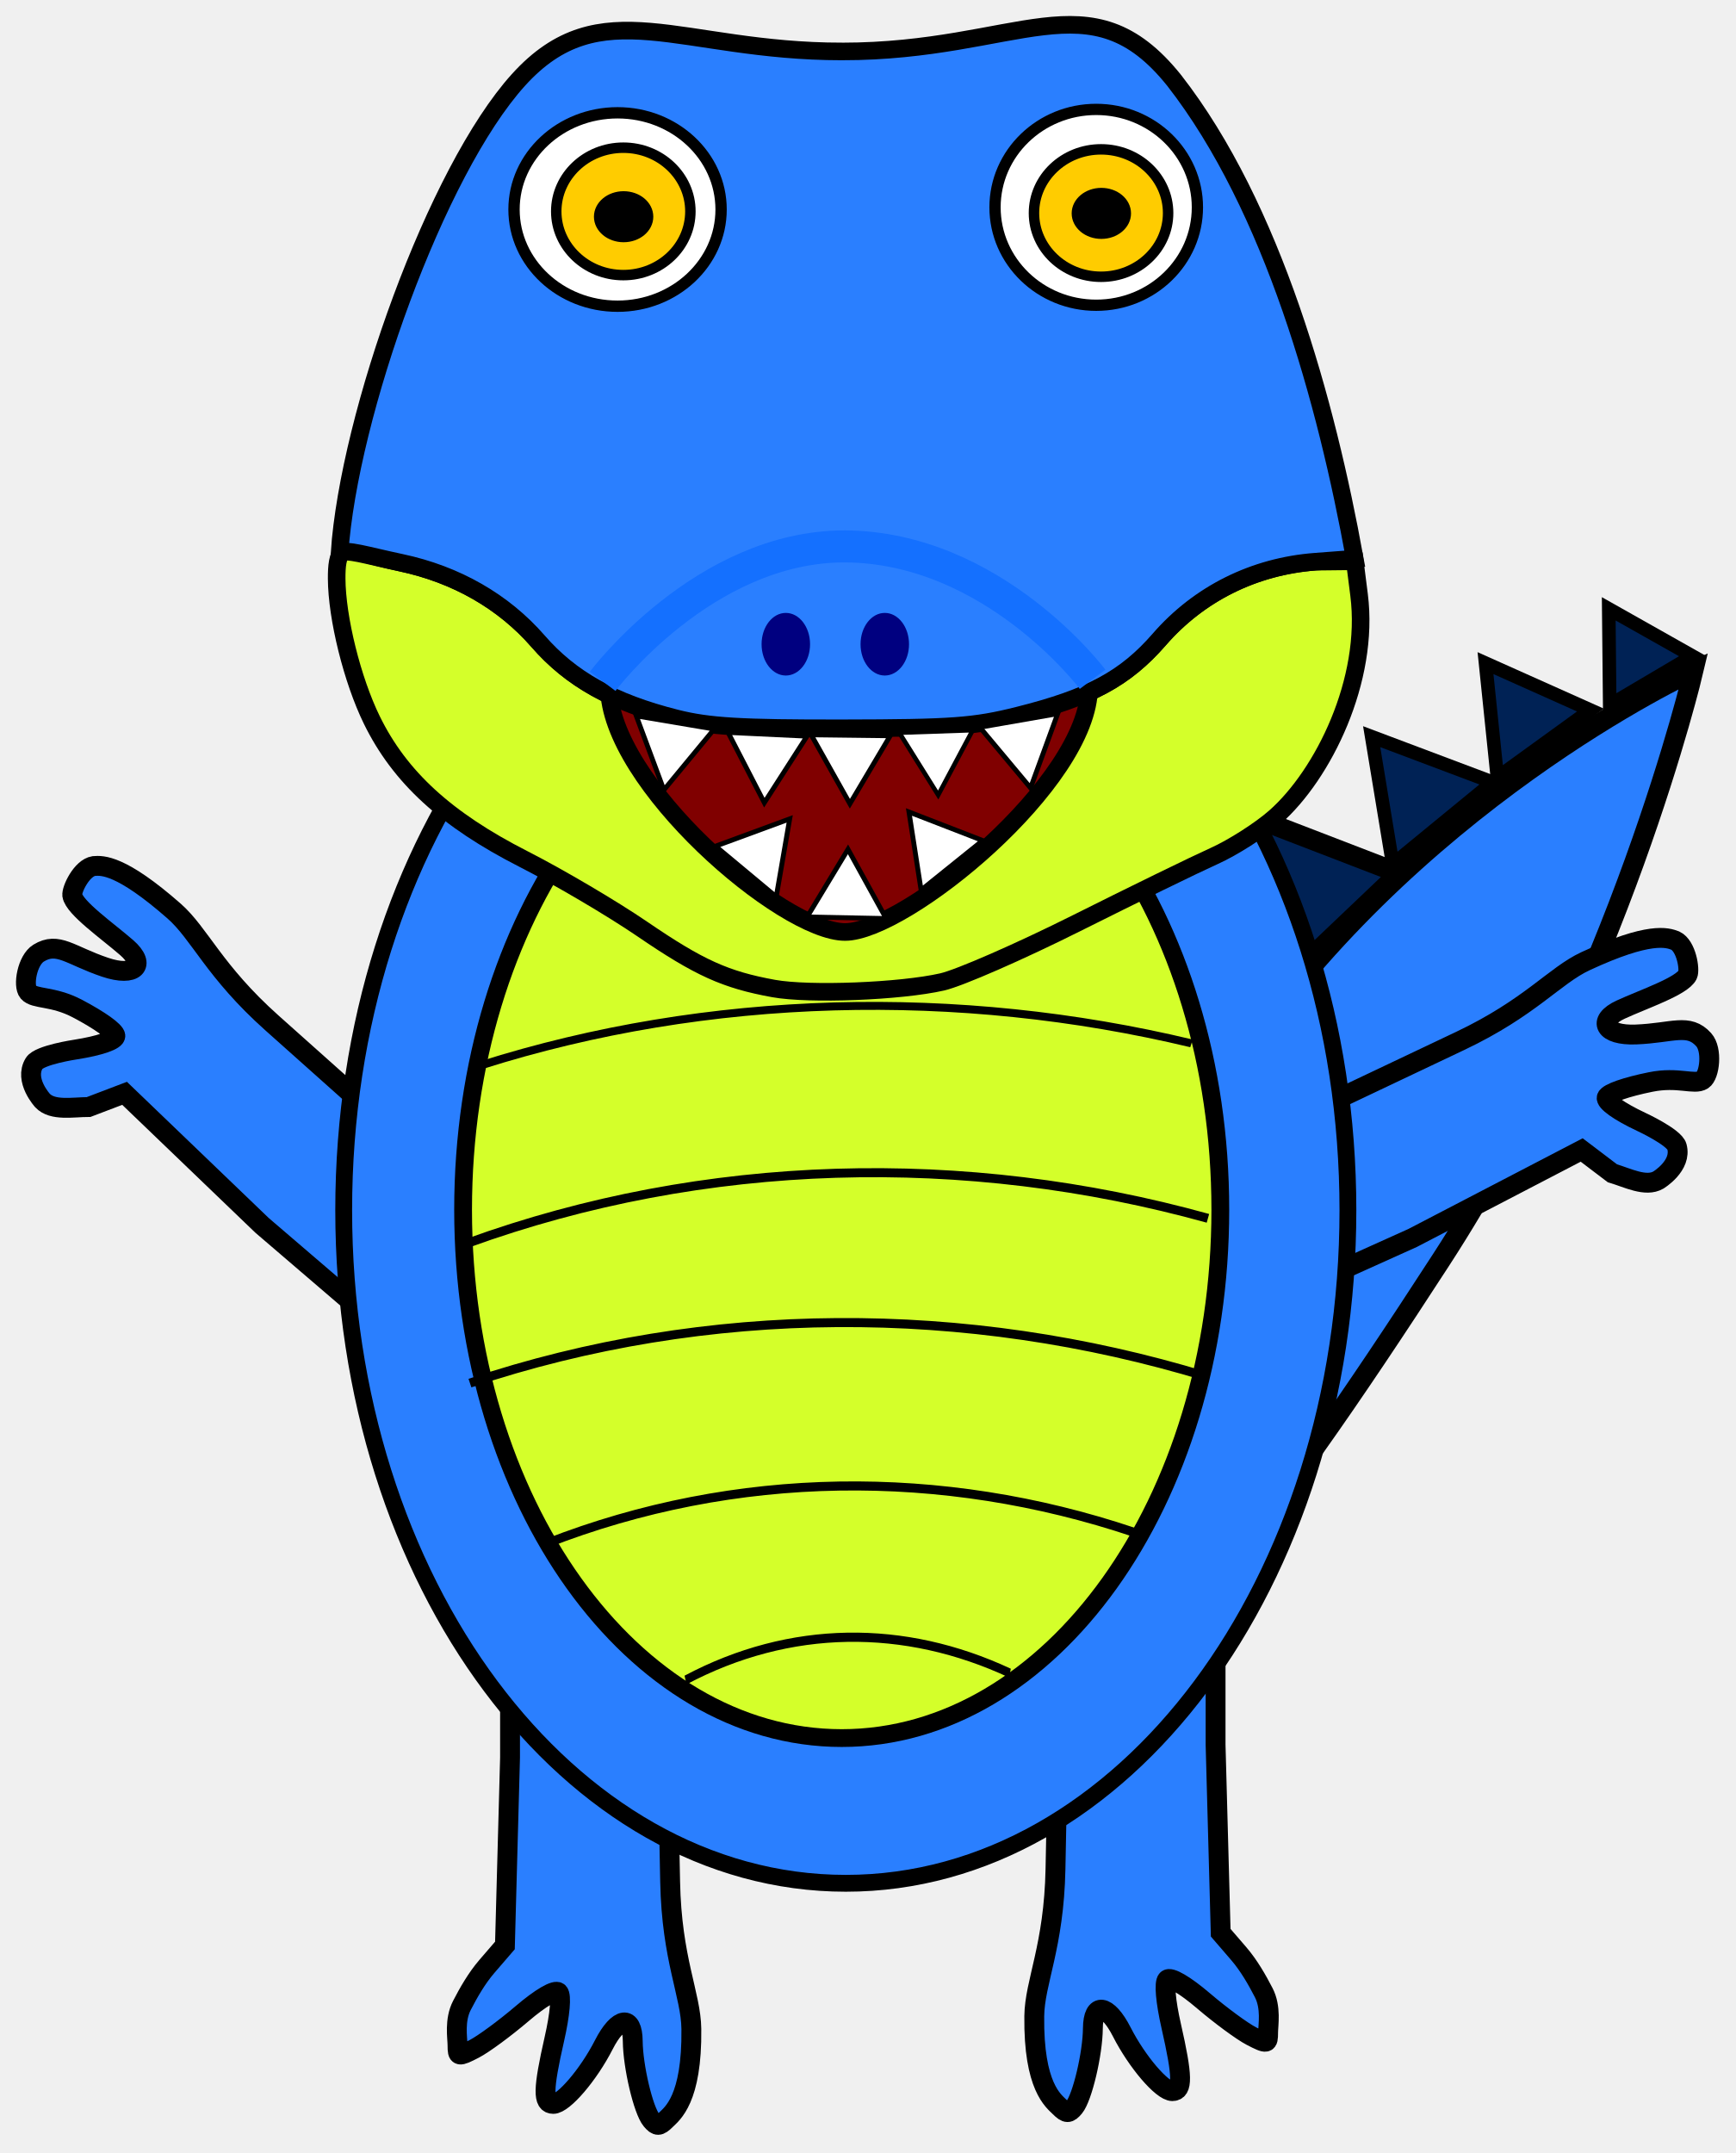
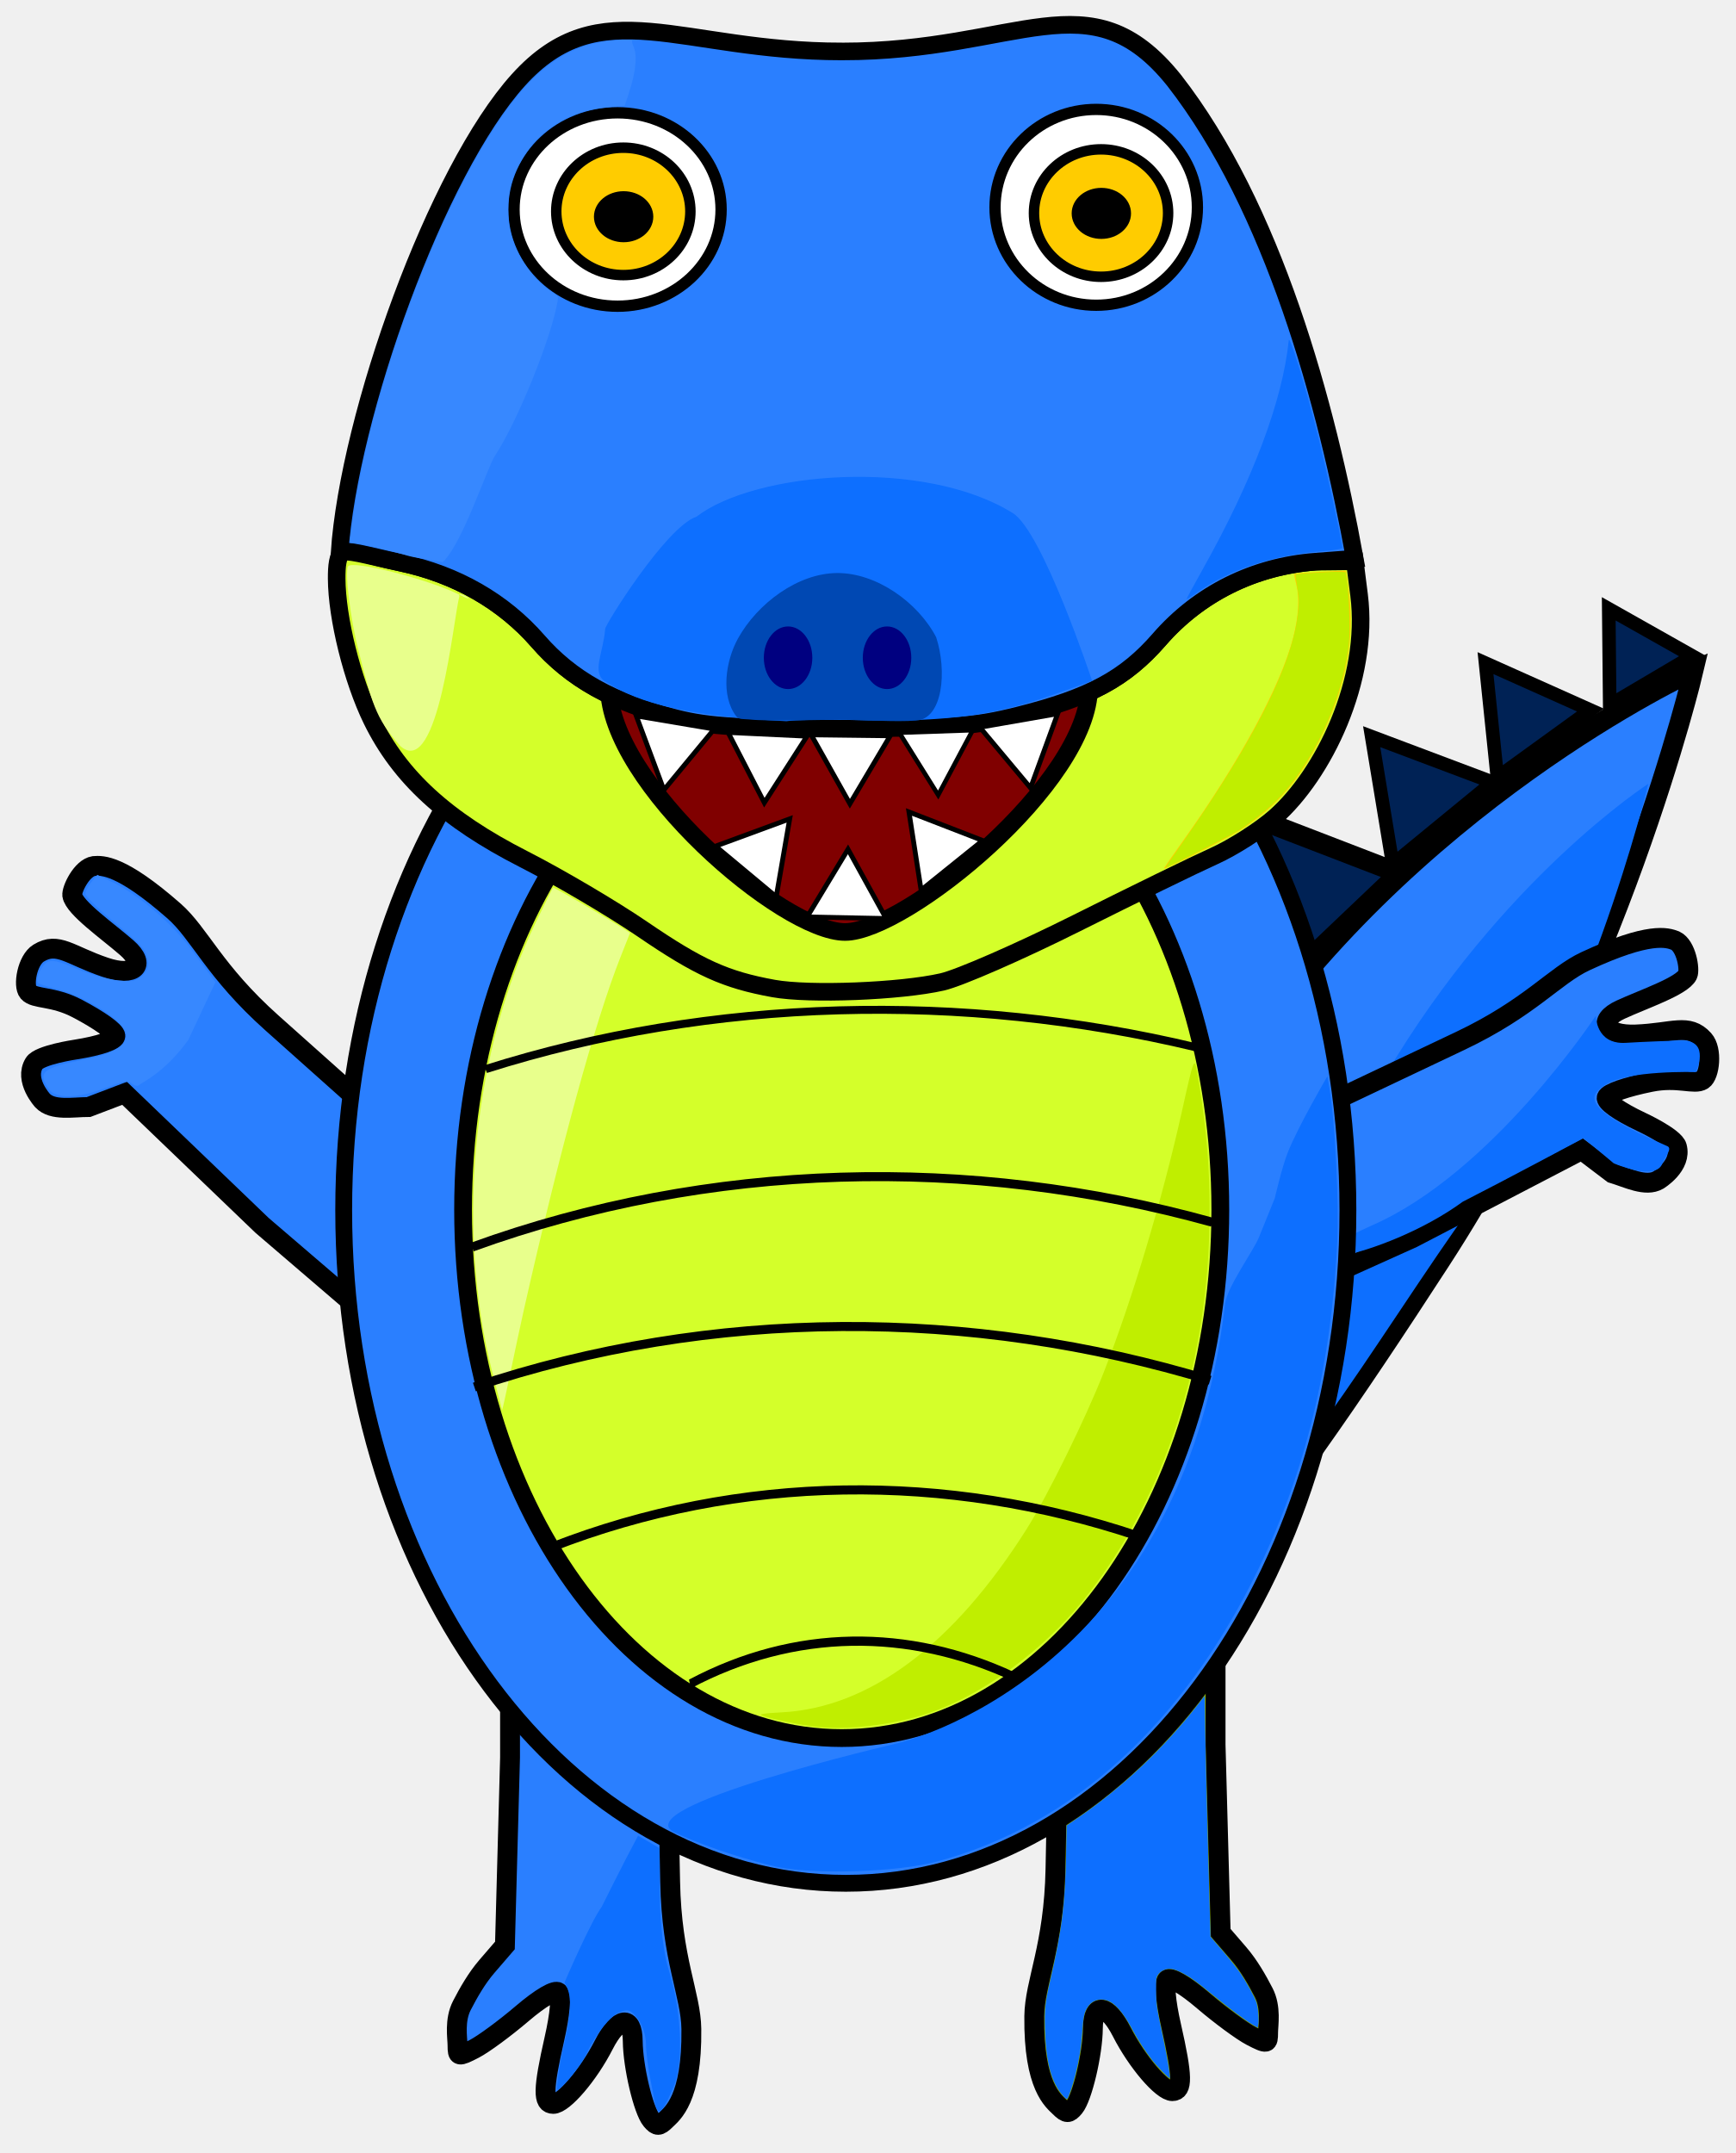
<svg xmlns="http://www.w3.org/2000/svg" width="54.248mm" height="67.302mm" viewBox="0 0 192.218 238.472" id="svg2" version="1.1">
  <defs id="defs4" />
-   <g id="layer1" transform="translate(-231.6926,-398.917)">
-     <path style="fill:#2a7fff;fill-opacity:1;stroke:#000000;stroke-width:2.2;stroke-linecap:round;stroke-linejoin:miter;stroke-miterlimit:4;stroke-dasharray:none;stroke-opacity:1" d="m 350.691,632.321 c 0.895,-1.078 2.043,-5.937 2.064,-8.736 0.022,-2.924 1.61,-2.726 3.205,0.399 1.686,3.305 4.46,6.552 5.597,6.552 1.178,0 1.151,-1.606 -0.124,-7.209 -0.62,-2.725 -0.8,-4.791 -0.45,-5.141 0.351,-0.351 1.97,0.595 4.03,2.353 1.894,1.617 4.279,3.371 5.299,3.899 1.753,0.907 1.855,0.886 1.855,-0.376 0,-0.848 0.363,-2.785 -0.486,-4.431 -0.73,-1.415 -1.641,-3.016 -2.777,-4.334 l -1.99,-2.308 -0.566,-20.806 0,-21.291 -6.329,6.06 c -3.481,3.333 -7.384,6.776 -8.673,7.651 l -2.344,1.591 -0.389,19.746 c -0.169,8.596 -2.306,12.503 -2.35,16.297 -0.091,7.819 2.144,9.384 2.823,10.064 0.739,0.739 1.005,0.743 1.605,0.02 z" id="path4345" />
-     <path style="fill:#2a7fff;fill-opacity:1;stroke:#000000;stroke-width:2.2;stroke-linecap:round;stroke-linejoin:miter;stroke-miterlimit:4;stroke-dasharray:none;stroke-opacity:1" d="m 391.33,538.459 c -19.83,30.585 -35.172,51.165 -43.86,45.531 -8.689,-5.634 0.343,-34.994 20.174,-65.579 19.83,-30.585 51.639,-45.178 51.639,-45.178 0,0 -8.121,34.641 -27.952,65.225 z" id="path4316" />
-     <path style="fill:#002255;fill-opacity:1;stroke:#000000;stroke-width:1.445;stroke-linecap:round;stroke-linejoin:miter;stroke-miterlimit:4;stroke-dasharray:none;stroke-opacity:1" id="path4318" d="m 393,491.362 11.745,8.219 -12.99,6.062 z" transform="matrix(1.342155,-0.4238295,0.3617442,1.483636,-337.3157,-74.02178)" />
-     <path id="path4343" d="m 303.849,633.736 c -0.895,-1.078 -2.043,-5.937 -2.064,-8.736 -0.022,-2.924 -1.61,-2.726 -3.205,0.399 -1.686,3.305 -4.46,6.552 -5.597,6.552 -1.178,0 -1.151,-1.606 0.124,-7.209 0.62,-2.725 0.8,-4.791 0.45,-5.141 -0.351,-0.351 -1.97,0.595 -4.03,2.353 -1.894,1.617 -4.279,3.371 -5.299,3.899 -1.753,0.907 -1.855,0.886 -1.855,-0.376 0,-0.848 -0.363,-2.785 0.486,-4.431 0.73,-1.415 1.641,-3.016 2.777,-4.334 l 1.99,-2.308 0.566,-20.806 0,-21.291 6.329,6.06 c 3.481,3.333 7.384,6.776 8.673,7.651 l 2.344,1.591 0.389,19.746 c 0.169,8.596 2.306,12.503 2.35,16.297 0.091,7.819 -2.144,9.384 -2.823,10.064 -0.739,0.739 -1.005,0.743 -1.605,0.02 z" style="fill:#2a7fff;fill-opacity:1;stroke:#000000;stroke-width:2.2;stroke-linecap:round;stroke-linejoin:miter;stroke-miterlimit:4;stroke-dasharray:none;stroke-opacity:1" />
-     <path style="fill:#2a7fff;fill-opacity:1;stroke:#000000;stroke-width:2.2;stroke-linecap:round;stroke-linejoin:miter;stroke-miterlimit:4;stroke-dasharray:none;stroke-opacity:1" d="m 239.7,498.094 c 0.236,1.381 3.916,3.948 6.027,5.786 2.205,1.92 0.936,3.293 -2.389,2.173 -3.884,-1.308 -5.231,-2.88 -7.369,-1.565 -1.268,0.78 -1.752,3.613 -1.142,4.318 0.71,0.821 2.713,0.388 5.448,1.829 2.472,1.303 4.158,2.511 4.196,3.005 0.038,0.495 -1.734,1.108 -4.41,1.528 0,0 -4.005,0.592 -4.579,1.519 -1.157,1.868 0.928,4.134 0.928,4.134 1.108,1.17 3.358,0.717 5.098,0.713 l 3.985,-1.517 15.225,14.622 16.163,13.858 -0.481,-8.749 c -0.265,-4.812 -0.338,-10.016 -0.163,-11.564 l 0.318,-2.815 -14.737,-13.149 c -6.415,-5.724 -7.99,-9.889 -10.842,-12.392 -5.877,-5.159 -7.933,-5.062 -8.891,-4.988 -1.351,0.211 -2.482,2.625 -2.385,3.253 z" id="path4347" />
-     <path id="path4349" d="m 418.638,506.888 c -0.616,1.259 -4.869,2.685 -7.413,3.854 -2.657,1.221 -1.826,2.896 1.68,2.758 4.095,-0.161 5.83,-1.291 7.512,0.574 0.997,1.106 0.663,3.96 -0.121,4.465 -0.912,0.588 -2.713,-0.392 -5.742,0.221 -2.739,0.554 -4.697,1.238 -4.872,1.702 -0.176,0.464 1.351,1.552 3.801,2.708 0,0 3.676,1.696 3.966,2.748 0.584,2.118 -2.055,3.705 -2.055,3.705 -1.393,0.811 -3.424,-0.257 -5.092,-0.752 l -3.397,-2.578 -18.727,9.742 -19.412,8.745 2.926,-8.259 c 1.609,-4.543 3.145,-9.515 3.413,-11.05 l 0.488,-2.791 17.844,-8.465 c 7.768,-3.685 10.452,-7.238 13.893,-8.836 7.092,-3.295 9.038,-2.622 9.936,-2.282 1.237,0.583 1.642,3.218 1.372,3.793 z" style="fill:#2a7fff;fill-opacity:1;stroke:#000000;stroke-width:2.2;stroke-linecap:round;stroke-linejoin:miter;stroke-miterlimit:4;stroke-dasharray:none;stroke-opacity:1" />
-     <path transform="matrix(0.9687876,-0.2478922,0.2478922,0.9687876,-118.9001,101.9081)" d="m 393,491.362 11.745,8.219 -12.99,6.062 z" id="path4320" style="fill:#002255;fill-opacity:1;stroke:#000000;stroke-width:1.5;stroke-linecap:round;stroke-linejoin:miter;stroke-miterlimit:4;stroke-dasharray:none;stroke-opacity:1" />
-     <ellipse style="fill:#2a7fff;fill-opacity:1;stroke:#000000;stroke-width:1.864;stroke-linecap:round;stroke-linejoin:miter;stroke-miterlimit:4;stroke-dasharray:none;stroke-opacity:1" id="path4312" cx="325.386" cy="532.963" rx="55.621" ry="74.553" />
-     <ellipse style="fill:#d4ff2a;fill-opacity:1;stroke:#000000;stroke-width:1.97;stroke-linecap:round;stroke-linejoin:miter;stroke-miterlimit:4;stroke-dasharray:none;stroke-opacity:1" id="path4314" cx="324.932" cy="532.906" rx="41.941" ry="58.525" />
-     <path style="fill:none;fill-rule:evenodd;stroke:#000000;stroke-width:1px;stroke-linecap:butt;stroke-linejoin:miter;stroke-opacity:1" id="path4391" d="m 285.75,522.362 c 24.802,-9.043 52.101,-9.75 77.5,-2.75" transform="matrix(1.015525,0,0,0.8818237,-5.211235,56.27793)" />
-     <path style="fill:#d4ff2a;fill-opacity:1;stroke:#000000;stroke-width:1.949;stroke-linecap:round;stroke-linejoin:miter;stroke-miterlimit:4;stroke-dasharray:none;stroke-opacity:1" d="m 317.388,508.407 c -5.334,-0.968 -8.25,-2.288 -14.545,-6.587 -3.328,-2.272 -9.249,-5.761 -13.156,-7.752 -8.576,-4.37 -13.711,-9.076 -16.807,-15.402 -2.162,-4.417 -3.875,-11.309 -3.893,-15.663 -0.005,-1.351 0.093,-2.599 0.689,-2.938 0.793,-0.452 2.509,0.347 6.432,1.179 6.112,1.295 11.363,4.302 15.185,8.696 3.648,4.194 8.286,6.78 15.337,8.552 3.576,0.899 7.114,1.109 18.352,1.092 12.19,-0.019 14.615,-0.195 19.49,-1.414 7.966,-1.992 11.872,-4.099 15.646,-8.438 4.395,-5.053 10.49,-8.087 17.276,-8.6 l 4.375,-0.049 0.474,3.728 c 1.197,9.423 -3.962,19.902 -9.313,24.612 -1.632,1.437 -4.67,3.378 -6.752,4.313 -2.081,0.935 -8.927,4.276 -15.212,7.424 -6.286,3.148 -12.995,6.081 -14.909,6.518 -4.612,1.052 -14.715,1.447 -18.669,0.729 z" id="path4168" />
-     <path style="fill:#800000;fill-opacity:1;stroke:#000000;stroke-width:1.949;stroke-linecap:round;stroke-linejoin:miter;stroke-miterlimit:4;stroke-dasharray:none;stroke-opacity:1" d="m 352.345,475.012 c 0,10.582 -20.435,27.135 -27.04,27.135 -6.937,0 -26.154,-16.553 -26.154,-27.135 0,-10.582 11.908,-19.161 26.597,-19.161 14.689,0 26.597,8.579 26.597,19.161 z" id="path4245" />
-     <path style="fill:#2a7fff;fill-opacity:1;stroke:#000000;stroke-width:1.949;stroke-linecap:round;stroke-linejoin:miter;stroke-miterlimit:4;stroke-dasharray:none;stroke-opacity:1" d="m 324.957,404.616 c -17.955,0 -26.741,-6.91 -35.844,3.164 -9.103,10.074 -18.757,37.073 -19.809,52.384 0.793,-0.452 2.881,0.248 6.804,1.08 6.112,1.295 11.365,4.303 15.186,8.697 3.648,4.194 8.286,6.78 15.337,8.552 3.576,0.899 7.114,1.109 18.353,1.092 12.19,-0.019 14.615,-0.195 19.49,-1.414 7.966,-1.992 11.873,-4.099 15.647,-8.438 4.395,-5.053 10.488,-8.087 17.275,-8.6 l 4.371,-0.332 c -3.135,-17.278 -9.038,-38.906 -20.007,-52.978 -9.324,-11.64 -17.142,-3.206 -36.801,-3.206 z" id="path3341" />
-     <path id="path4211" d="m 352.725,474.157 c 0,0 -10.977,-14.634 -27.452,-14.72 -15.645,-0.009 -26.821,14.946 -26.821,14.946" style="fill:#2a7fff;fill-rule:evenodd;stroke:#1470ff;stroke-width:3.544;stroke-linecap:butt;stroke-linejoin:miter;stroke-miterlimit:4;stroke-dasharray:none;stroke-opacity:1" />
-     <ellipse style="fill:#000080;fill-opacity:1;stroke:#000000;stroke-width:0;stroke-linecap:round;stroke-linejoin:miter;stroke-miterlimit:4;stroke-dasharray:none;stroke-opacity:1" id="path4205" cx="318.741" cy="470.272" rx="2.685" ry="3.468" />
-     <ellipse ry="3.468" rx="2.685" cy="470.272" cx="329.704" id="ellipse4207" style="fill:#000080;fill-opacity:1;stroke:#000000;stroke-width:0;stroke-linecap:round;stroke-linejoin:miter;stroke-miterlimit:4;stroke-dasharray:none;stroke-opacity:1" />
-     <path style="fill:#ffffff;fill-opacity:1;stroke:#000000;stroke-width:0.684;stroke-linecap:round;stroke-linejoin:miter;stroke-miterlimit:4;stroke-dasharray:none;stroke-opacity:1" id="path4247" d="m 318.214,497.03 -5.032,-9.952 11.135,0.619 z" transform="matrix(0.7849708,-0.00651016,0.00651016,0.7849708,63.33632,99.74137)" />
-     <path transform="matrix(0.7265827,-0.06545129,0.06545129,0.7265827,71.87978,146.6684)" d="m 318.214,497.03 -5.032,-9.952 11.135,0.619 z" id="path4253" style="fill:#ffffff;fill-opacity:1;stroke:#000000;stroke-width:0.684;stroke-linecap:round;stroke-linejoin:miter;stroke-miterlimit:4;stroke-dasharray:none;stroke-opacity:1" />
-     <path transform="matrix(0.7801144,0.08742398,-0.08742398,0.7801144,100.4414,70.85553)" d="m 318.214,497.03 -5.032,-9.952 11.135,0.619 z" id="path4259" style="fill:#ffffff;fill-opacity:1;stroke:#000000;stroke-width:0.684;stroke-linecap:round;stroke-linejoin:miter;stroke-miterlimit:4;stroke-dasharray:none;stroke-opacity:1" />
-     <path style="fill:#ffffff;fill-opacity:1;stroke:#000000;stroke-width:0.684;stroke-linecap:round;stroke-linejoin:miter;stroke-miterlimit:4;stroke-dasharray:none;stroke-opacity:1" id="path4261" d="m 318.214,497.03 -5.032,-9.952 11.135,0.619 z" transform="matrix(0.7842579,-0.03407434,0.03407434,0.7842579,59.33935,108.9841)" />
-     <path transform="matrix(0.7646133,-0.1777302,0.1777302,0.7646133,14.20146,162.7072)" d="m 318.214,497.03 -5.032,-9.952 11.135,0.619 z" id="path4263" style="fill:#ffffff;fill-opacity:1;stroke:#000000;stroke-width:0.684;stroke-linecap:round;stroke-linejoin:miter;stroke-miterlimit:4;stroke-dasharray:none;stroke-opacity:1" />
-     <path transform="matrix(-0.6300093,-0.4683052,0.4683052,-0.6300093,286.8867,951.7739)" d="m 318.214,497.03 -5.032,-9.952 11.135,0.619 z" id="path4265" style="fill:#ffffff;fill-opacity:1;stroke:#000000;stroke-width:0.684;stroke-linecap:round;stroke-linejoin:miter;stroke-miterlimit:4;stroke-dasharray:none;stroke-opacity:1" />
-     <path style="fill:#ffffff;fill-opacity:1;stroke:#000000;stroke-width:0.684;stroke-linecap:round;stroke-linejoin:miter;stroke-miterlimit:4;stroke-dasharray:none;stroke-opacity:1" id="path4267" d="m 318.214,497.03 -5.032,-9.952 11.135,0.619 z" transform="matrix(-0.58325,0.5253959,-0.5253959,-0.58325,779.1184,611.5586)" />
-     <ellipse style="fill:#ffffff;fill-opacity:1;stroke:#000000;stroke-width:1.254;stroke-linecap:round;stroke-linejoin:miter;stroke-miterlimit:4;stroke-dasharray:none;stroke-opacity:1" id="path4297" cx="300.102" cy="422.122" rx="11.469" ry="10.711" />
-     <ellipse ry="10.846" rx="11.209" cy="421.881" cx="353.125" id="ellipse4299" style="fill:#ffffff;fill-opacity:1;stroke:#000000;stroke-width:1.248;stroke-linecap:round;stroke-linejoin:miter;stroke-miterlimit:4;stroke-dasharray:none;stroke-opacity:1" />
-     <ellipse ry="7.057" rx="7.43" cy="422.516" cx="353.66" id="ellipse4293" style="fill:#ffcc00;fill-opacity:1;stroke:#000000;stroke-width:1.159;stroke-linecap:round;stroke-linejoin:miter;stroke-miterlimit:4;stroke-dasharray:none;stroke-opacity:1" />
-     <ellipse style="fill:#ffcc00;fill-opacity:1;stroke:#000000;stroke-width:1.159;stroke-linecap:round;stroke-linejoin:miter;stroke-miterlimit:4;stroke-dasharray:none;stroke-opacity:1" id="ellipse4301" cx="300.74" cy="422.332" rx="7.43" ry="7.057" />
-     <ellipse style="fill:#000000;fill-opacity:1;stroke:#000000;stroke-width:1.043;stroke-linecap:round;stroke-linejoin:miter;stroke-miterlimit:4;stroke-dasharray:none;stroke-opacity:1" id="path4303" cx="300.773" cy="422.921" rx="2.766" ry="2.305" />
-     <ellipse ry="2.305" rx="2.766" cy="422.552" cx="353.693" id="ellipse4305" style="fill:#000000;fill-opacity:1;stroke:#000000;stroke-width:1.043;stroke-linecap:round;stroke-linejoin:miter;stroke-miterlimit:4;stroke-dasharray:none;stroke-opacity:1" />
-     <path style="fill:#ffffff;fill-opacity:1;stroke:#000000;stroke-width:0.684;stroke-linecap:round;stroke-linejoin:miter;stroke-miterlimit:4;stroke-dasharray:none;stroke-opacity:1" id="path4308" d="m 318.214,497.03 -5.032,-9.952 11.135,0.619 z" transform="matrix(-0.7844989,0.02798168,-0.02798168,-0.7844989,589.1753,874.0045)" />
-     <path style="fill:#002255;fill-opacity:1;stroke:#000000;stroke-width:1.688;stroke-linecap:round;stroke-linejoin:miter;stroke-miterlimit:4;stroke-dasharray:none;stroke-opacity:1" id="path4322" d="m 393,491.362 11.745,8.219 -12.99,6.062 z" transform="matrix(0.8724756,-0.1678275,0.1678275,0.8724756,-29.09786,109.6214)" />
-     <path transform="matrix(0.7398881,-0.07199865,0.07199865,0.7398881,83.74677,131.094)" d="m 393,491.362 11.745,8.219 -12.99,6.062 z" id="path4324" style="fill:#002255;fill-opacity:1;stroke:#000000;stroke-width:2.018;stroke-linecap:round;stroke-linejoin:miter;stroke-miterlimit:4;stroke-dasharray:none;stroke-opacity:1" />
-     <path style="fill:none;fill-rule:evenodd;stroke:#000000;stroke-width:1px;stroke-linecap:butt;stroke-linejoin:miter;stroke-opacity:1" id="path4383" d="m 297.75,590.612 c 17.728,-6.028 37.097,-6.107 55,-0.75" transform="matrix(0.653473,0,0,1.019835,113.0584,-17.32506)" />
-     <path style="fill:none;fill-rule:evenodd;stroke:#000000;stroke-width:1px;stroke-linecap:butt;stroke-linejoin:miter;stroke-opacity:1" id="path4385" d="m 288,569.862 c 23.664,-8.136 49.55,-8.329 73.5,-1.25" transform="matrix(0.8846017,0,0,1.004604,37.47441,-2.609144)" />
-     <path style="fill:none;fill-rule:evenodd;stroke:#000000;stroke-width:1px;stroke-linecap:butt;stroke-linejoin:miter;stroke-opacity:1" id="path4387" d="m 283.75,552.112 c 26.307,-8.816 55.008,-8.806 81.5,-0.75" />
-     <path style="fill:none;fill-rule:evenodd;stroke:#000000;stroke-width:1px;stroke-linecap:butt;stroke-linejoin:miter;stroke-opacity:1" id="path4389" d="m 283.5,536.612 c 26.259,-9.516 55.142,-10.208 82,-2.75" />
+   <g transform="translate(-231.6926,-398.917)" id="layer1">
+     <path id="path4345" d="m 350.691,632.321 c 0.895,-1.078 2.043,-5.937 2.064,-8.736 0.022,-2.924 1.61,-2.726 3.205,0.399 1.686,3.305 4.46,6.552 5.597,6.552 1.178,0 1.151,-1.606 -0.124,-7.209 -0.62,-2.725 -0.8,-4.791 -0.45,-5.141 0.351,-0.351 1.97,0.595 4.03,2.353 1.894,1.617 4.279,3.371 5.299,3.899 1.753,0.907 1.855,0.886 1.855,-0.376 0,-0.848 0.363,-2.785 -0.486,-4.431 -0.73,-1.415 -1.641,-3.016 -2.777,-4.334 l -1.99,-2.308 -0.566,-20.806 0,-21.291 -6.329,6.06 c -3.481,3.333 -7.384,6.776 -8.673,7.651 l -2.344,1.591 -0.389,19.746 c -0.169,8.596 -2.306,12.503 -2.35,16.297 -0.091,7.819 2.144,9.384 2.823,10.064 0.739,0.739 1.005,0.743 1.605,0.02 z" style="fill:#88aa00;fill-opacity:1;stroke:#000000;stroke-width:2.2;stroke-linecap:round;stroke-linejoin:miter;stroke-miterlimit:4;stroke-dasharray:none;stroke-opacity:1">
+       </path>
+     <path id="path4316" d="m 391.33,538.459 c -19.83,30.585 -35.172,51.165 -43.86,45.531 -8.689,-5.634 0.343,-34.994 20.174,-65.579 19.83,-30.585 51.639,-45.178 51.639,-45.178 0,0 -8.121,34.641 -27.952,65.225 z" style="fill:#2a7fff;fill-opacity:1;stroke:#000000;stroke-width:2.2;stroke-linecap:round;stroke-linejoin:miter;stroke-miterlimit:4;stroke-dasharray:none;stroke-opacity:1">
+       </path>
+     <path style="fill:#0d6fff;fill-opacity:1;stroke:none;stroke-width:2.2;stroke-linecap:round;stroke-linejoin:miter;stroke-miterlimit:4;stroke-dasharray:none;stroke-opacity:1" d="m 393.098,534.771 c -11.401,16.322 -22.881,36.505 -28.533,32.486 -5.652,-4.019 7.723,-27.468 20.624,-49.289 12.901,-21.822 29.093,-32.233 29.093,-32.233 0,0 -6.668,28.255 -21.184,49.037 z" id="path4182">
+       </path>
+     <path transform="matrix(1.342155,-0.4238295,0.3617442,1.483636,-337.3157,-74.02178)" d="m 393,491.362 11.745,8.219 -12.99,6.062 z" id="path4318" style="fill:#002255;fill-opacity:1;stroke:#000000;stroke-width:1.445;stroke-linecap:round;stroke-linejoin:miter;stroke-miterlimit:4;stroke-dasharray:none;stroke-opacity:1">
+       </path>
+     <path style="fill:#2a7fff;fill-opacity:1;stroke:#000000;stroke-width:2.2;stroke-linecap:round;stroke-linejoin:miter;stroke-miterlimit:4;stroke-dasharray:none;stroke-opacity:1" d="m 303.849,633.736 c -0.895,-1.078 -2.043,-5.937 -2.064,-8.736 -0.022,-2.924 -1.61,-2.726 -3.205,0.399 -1.686,3.305 -4.46,6.552 -5.597,6.552 -1.178,0 -1.151,-1.606 0.124,-7.209 0.62,-2.725 0.8,-4.791 0.45,-5.141 -0.351,-0.351 -1.97,0.595 -4.03,2.353 -1.894,1.617 -4.279,3.371 -5.299,3.899 -1.753,0.907 -1.855,0.886 -1.855,-0.376 0,-0.848 -0.363,-2.785 0.486,-4.431 0.73,-1.415 1.641,-3.016 2.777,-4.334 l 1.99,-2.308 0.566,-20.806 0,-21.291 6.329,6.06 c 3.481,3.333 7.384,6.776 8.673,7.651 l 2.344,1.591 0.389,19.746 c 0.169,8.596 2.306,12.503 2.35,16.297 0.091,7.819 -2.144,9.384 -2.823,10.064 -0.739,0.739 -1.005,0.743 -1.605,0.02 z" id="path4343">
+       </path>
+     <path id="path4347" d="m 239.7,498.094 c 0.236,1.381 3.916,3.948 6.027,5.786 2.205,1.92 0.936,3.293 -2.389,2.173 -3.884,-1.308 -5.231,-2.88 -7.369,-1.565 -1.268,0.78 -1.752,3.613 -1.142,4.318 0.71,0.821 2.713,0.388 5.448,1.829 2.472,1.303 4.158,2.511 4.196,3.005 0.038,0.495 -1.734,1.108 -4.41,1.528 0,0 -4.005,0.592 -4.579,1.519 -1.157,1.868 0.928,4.134 0.928,4.134 1.108,1.17 3.358,0.717 5.098,0.713 l 3.985,-1.517 15.225,14.622 16.163,13.858 -0.481,-8.749 c -0.265,-4.812 -0.338,-10.016 -0.163,-11.564 l 0.318,-2.815 -14.737,-13.149 c -6.415,-5.724 -7.99,-9.889 -10.842,-12.392 -5.877,-5.159 -7.933,-5.062 -8.891,-4.988 -1.351,0.211 -2.482,2.625 -2.385,3.253 z" style="fill:#2a7fff;fill-opacity:1;stroke:#000000;stroke-width:2.2;stroke-linecap:round;stroke-linejoin:miter;stroke-miterlimit:4;stroke-dasharray:none;stroke-opacity:1">
+       </path>
+     <path style="fill:#2a7fff;fill-opacity:1;stroke:#000000;stroke-width:2.2;stroke-linecap:round;stroke-linejoin:miter;stroke-miterlimit:4;stroke-dasharray:none;stroke-opacity:1" d="m 418.638,506.888 c -0.616,1.259 -4.869,2.685 -7.413,3.854 -2.657,1.221 -1.826,2.896 1.68,2.758 4.095,-0.161 5.83,-1.291 7.512,0.574 0.997,1.106 0.663,3.96 -0.121,4.465 -0.912,0.588 -2.713,-0.392 -5.742,0.221 -2.739,0.554 -4.697,1.238 -4.872,1.702 -0.176,0.464 1.351,1.552 3.801,2.708 0,0 3.676,1.696 3.966,2.748 0.584,2.118 -2.055,3.705 -2.055,3.705 -1.393,0.811 -3.424,-0.257 -5.092,-0.752 l -3.397,-2.578 -18.727,9.742 -19.412,8.745 2.926,-8.259 c 1.609,-4.543 3.145,-9.515 3.413,-11.05 l 0.488,-2.791 17.844,-8.465 c 7.768,-3.685 10.452,-7.238 13.893,-8.836 7.092,-3.295 9.038,-2.622 9.936,-2.282 1.237,0.583 1.642,3.218 1.372,3.793 z" id="path4349">
+       </path>
+     <path id="path3372" d="m 393.737,532.017 c -8.86,6.48 -23.208,8.585 -10.092,2.639 13.331,-5.797 24.828,-23.233 24.828,-23.233 0,0 -0.022,3.205 3.31,3.002 1.964,-0.12 5.077,-0.243 6.251,-0.246 3.201,-0.008 1.502,3.484 1.502,3.484 0,0 -7.626,-0.238 -10.063,1.432 -1.644,1.126 -3.004,2.5 6.915,6.772 0.633,0.273 -0.35,1.3 -0.53,1.867 -0.664,2.091 -5.409,0.032 -5.409,0.032 l -3.337,-2.784 c 0,0 -8.823,4.722 -13.374,7.035 z" style="fill:#0d6fff;fill-opacity:1;stroke:none;stroke-width:2.2;stroke-linecap:round;stroke-linejoin:miter;stroke-miterlimit:4;stroke-dasharray:none;stroke-opacity:1">
+       </path>
+     <path style="fill:#002255;fill-opacity:1;stroke:#000000;stroke-width:1.5;stroke-linecap:round;stroke-linejoin:miter;stroke-miterlimit:4;stroke-dasharray:none;stroke-opacity:1" id="path4320" d="m 393,491.362 11.745,8.219 -12.99,6.062 z" transform="matrix(0.9687876,-0.2478922,0.2478922,0.9687876,-118.9001,101.9081)">
+       </path>
+     <ellipse ry="74.553" rx="55.621" cy="532.963" cx="325.386" id="path4312" style="fill:#2a7fff;fill-opacity:1;stroke:#000000;stroke-width:1.864;stroke-linecap:round;stroke-linejoin:miter;stroke-miterlimit:4;stroke-dasharray:none;stroke-opacity:1">
+       </ellipse>
+     <ellipse ry="58.525" rx="41.941" cy="532.906" cx="324.932" id="path4314" style="fill:#d4ff2a;fill-opacity:1;stroke:#000000;stroke-width:1.97;stroke-linecap:round;stroke-linejoin:miter;stroke-miterlimit:4;stroke-dasharray:none;stroke-opacity:1">
+       </ellipse>
+     <path id="path4168" d="m 317.388,508.407 c -5.334,-0.968 -8.25,-2.288 -14.545,-6.587 -3.328,-2.272 -9.249,-5.761 -13.156,-7.752 -8.576,-4.37 -13.711,-9.076 -16.807,-15.402 -2.162,-4.417 -3.875,-11.309 -3.893,-15.663 -0.005,-1.351 0.093,-2.599 0.689,-2.938 0.793,-0.452 2.509,0.347 6.432,1.179 6.112,1.295 11.363,4.302 15.185,8.696 3.648,4.194 8.286,6.78 15.337,8.552 3.576,0.899 7.114,1.109 18.352,1.092 12.19,-0.019 14.615,-0.195 19.49,-1.414 7.966,-1.992 11.872,-4.099 15.646,-8.438 4.395,-5.053 10.49,-8.087 17.276,-8.6 l 4.375,-0.049 0.474,3.728 c 1.197,9.423 -3.962,19.902 -9.313,24.612 -1.632,1.437 -4.67,3.378 -6.752,4.313 -2.081,0.935 -8.927,4.276 -15.212,7.424 -6.286,3.148 -12.995,6.081 -14.909,6.518 -4.612,1.052 -14.715,1.447 -18.669,0.729 z" style="fill:#d4ff2a;fill-opacity:1;stroke:#000000;stroke-width:1.949;stroke-linecap:round;stroke-linejoin:miter;stroke-miterlimit:4;stroke-dasharray:none;stroke-opacity:1">
+       </path>
+     <path style="fill:#e8ff8c;fill-opacity:1;stroke:none;stroke-width:6.25;stroke-miterlimit:4;stroke-dasharray:none;stroke-opacity:1" d="m 54.17,150.482 c -3.574,-15.825 -1.579,-34.312 5.221,-48.392 0.973,-2.015 1.817,-3.711 1.874,-3.769 0.086,-0.086 5.62,3.137 7.893,4.597 l 0.637,0.409 -1.053,2.66 c -2.831,7.155 -6.661,21.134 -10.718,39.118 -0.863,3.827 -2.286,10.942 -2.405,11.059 0,0 -1.258,-4.833 -1.45,-5.683 z" id="path4244" transform="translate(231.6926,398.917)">
+       </path>
+     <path id="path4245" d="m 352.345,475.012 c 0,10.582 -20.435,27.135 -27.04,27.135 -6.937,0 -26.154,-16.553 -26.154,-27.135 0,-10.582 11.908,-19.161 26.597,-19.161 14.689,0 26.597,8.579 26.597,19.161 z" style="fill:#800000;fill-opacity:1;stroke:#000000;stroke-width:1.949;stroke-linecap:round;stroke-linejoin:miter;stroke-miterlimit:4;stroke-dasharray:none;stroke-opacity:1" />
+     <path id="path3341" d="m 324.957,404.616 c -17.955,0 -26.741,-6.91 -35.844,3.164 -9.103,10.074 -18.757,37.073 -19.809,52.384 0.793,-0.452 2.881,0.248 6.804,1.08 6.112,1.295 11.365,4.303 15.186,8.697 3.648,4.194 8.286,6.78 15.337,8.552 3.576,0.899 7.114,1.109 18.353,1.092 12.19,-0.019 14.615,-0.195 19.49,-1.414 7.966,-1.992 11.873,-4.099 15.647,-8.438 4.395,-5.053 10.488,-8.087 17.275,-8.6 l 4.371,-0.332 c -3.135,-17.278 -9.038,-38.906 -20.007,-52.978 -9.324,-11.64 -17.142,-3.206 -36.801,-3.206 z" style="fill:#2a7fff;fill-opacity:1;stroke:#000000;stroke-width:1.949;stroke-linecap:round;stroke-linejoin:miter;stroke-miterlimit:4;stroke-dasharray:none;stroke-opacity:1">
+       </path>
+     <path transform="matrix(0.7849708,-0.00651016,0.00651016,0.7849708,63.33632,99.74137)" d="m 318.214,497.03 -5.032,-9.952 11.135,0.619 z" id="path4247" style="fill:#ffffff;fill-opacity:1;stroke:#000000;stroke-width:0.684;stroke-linecap:round;stroke-linejoin:miter;stroke-miterlimit:4;stroke-dasharray:none;stroke-opacity:1" />
+     <path style="fill:#ffffff;fill-opacity:1;stroke:#000000;stroke-width:0.684;stroke-linecap:round;stroke-linejoin:miter;stroke-miterlimit:4;stroke-dasharray:none;stroke-opacity:1" id="path4253" d="m 318.214,497.03 -5.032,-9.952 11.135,0.619 z" transform="matrix(0.7265827,-0.06545129,0.06545129,0.7265827,71.87978,146.6684)" />
+     <path style="fill:#ffffff;fill-opacity:1;stroke:#000000;stroke-width:0.684;stroke-linecap:round;stroke-linejoin:miter;stroke-miterlimit:4;stroke-dasharray:none;stroke-opacity:1" id="path4259" d="m 318.214,497.03 -5.032,-9.952 11.135,0.619 z" transform="matrix(0.7801144,0.08742398,-0.08742398,0.7801144,100.4414,70.85553)" />
+     <path transform="matrix(0.7842579,-0.03407434,0.03407434,0.7842579,59.33935,108.9841)" d="m 318.214,497.03 -5.032,-9.952 11.135,0.619 z" id="path4261" style="fill:#ffffff;fill-opacity:1;stroke:#000000;stroke-width:0.684;stroke-linecap:round;stroke-linejoin:miter;stroke-miterlimit:4;stroke-dasharray:none;stroke-opacity:1" />
+     <path style="fill:#ffffff;fill-opacity:1;stroke:#000000;stroke-width:0.684;stroke-linecap:round;stroke-linejoin:miter;stroke-miterlimit:4;stroke-dasharray:none;stroke-opacity:1" id="path4263" d="m 318.214,497.03 -5.032,-9.952 11.135,0.619 z" transform="matrix(0.7646133,-0.1777302,0.1777302,0.7646133,14.20146,162.7072)" />
+     <path style="fill:#ffffff;fill-opacity:1;stroke:#000000;stroke-width:0.684;stroke-linecap:round;stroke-linejoin:miter;stroke-miterlimit:4;stroke-dasharray:none;stroke-opacity:1" id="path4265" d="m 318.214,497.03 -5.032,-9.952 11.135,0.619 z" transform="matrix(-0.6300093,-0.4683052,0.4683052,-0.6300093,286.8867,951.7739)" />
+     <path transform="matrix(-0.58325,0.5253959,-0.5253959,-0.58325,779.1184,611.5586)" d="m 318.214,497.03 -5.032,-9.952 11.135,0.619 z" id="path4267" style="fill:#ffffff;fill-opacity:1;stroke:#000000;stroke-width:0.684;stroke-linecap:round;stroke-linejoin:miter;stroke-miterlimit:4;stroke-dasharray:none;stroke-opacity:1" />
+     <ellipse ry="10.711" rx="11.469" cy="422.122" cx="300.102" id="path4297" style="fill:#ffffff;fill-opacity:1;stroke:#000000;stroke-width:1.254;stroke-linecap:round;stroke-linejoin:miter;stroke-miterlimit:4;stroke-dasharray:none;stroke-opacity:1" />
+     <ellipse style="fill:#ffffff;fill-opacity:1;stroke:#000000;stroke-width:1.248;stroke-linecap:round;stroke-linejoin:miter;stroke-miterlimit:4;stroke-dasharray:none;stroke-opacity:1" id="ellipse4299" cx="353.125" cy="421.881" rx="11.209" ry="10.846" />
+     <ellipse style="fill:#ffcc00;fill-opacity:1;stroke:#000000;stroke-width:1.159;stroke-linecap:round;stroke-linejoin:miter;stroke-miterlimit:4;stroke-dasharray:none;stroke-opacity:1" id="ellipse4293" cx="353.66" cy="422.516" rx="7.43" ry="7.057">
+       </ellipse>
+     <ellipse ry="7.057" rx="7.43" cy="422.332" cx="300.74" id="ellipse4301" style="fill:#ffcc00;fill-opacity:1;stroke:#000000;stroke-width:1.159;stroke-linecap:round;stroke-linejoin:miter;stroke-miterlimit:4;stroke-dasharray:none;stroke-opacity:1">
+       </ellipse>
+     <ellipse ry="2.305" rx="2.766" cy="422.921" cx="300.773" id="path4303" style="fill:#000000;fill-opacity:1;stroke:#000000;stroke-width:1.043;stroke-linecap:round;stroke-linejoin:miter;stroke-miterlimit:4;stroke-dasharray:none;stroke-opacity:1" />
+     <ellipse style="fill:#000000;fill-opacity:1;stroke:#000000;stroke-width:1.043;stroke-linecap:round;stroke-linejoin:miter;stroke-miterlimit:4;stroke-dasharray:none;stroke-opacity:1" id="ellipse4305" cx="353.693" cy="422.552" rx="2.766" ry="2.305" />
+     <path transform="matrix(-0.7844989,0.02798168,-0.02798168,-0.7844989,589.1753,874.0045)" d="m 318.214,497.03 -5.032,-9.952 11.135,0.619 z" id="path4308" style="fill:#ffffff;fill-opacity:1;stroke:#000000;stroke-width:0.684;stroke-linecap:round;stroke-linejoin:miter;stroke-miterlimit:4;stroke-dasharray:none;stroke-opacity:1" />
+     <path transform="matrix(0.8724756,-0.1678275,0.1678275,0.8724756,-29.09786,109.6214)" d="m 393,491.362 11.745,8.219 -12.99,6.062 z" id="path4322" style="fill:#002255;fill-opacity:1;stroke:#000000;stroke-width:1.688;stroke-linecap:round;stroke-linejoin:miter;stroke-miterlimit:4;stroke-dasharray:none;stroke-opacity:1">
+       </path>
+     <path style="fill:#002255;fill-opacity:1;stroke:#000000;stroke-width:2.018;stroke-linecap:round;stroke-linejoin:miter;stroke-miterlimit:4;stroke-dasharray:none;stroke-opacity:1" id="path4324" d="m 393,491.362 11.745,8.219 -12.99,6.062 z" transform="matrix(0.7398881,-0.07199865,0.07199865,0.7398881,83.74677,131.094)">
+       </path>
+     <path style="fill:#c0ee00;fill-opacity:1;stroke:none;stroke-width:6.25;stroke-miterlimit:4;stroke-dasharray:none;stroke-opacity:1" d="m 90.131,191.236 c -1.788,-0.226 -4.733,-0.851 -5.708,-1.212 -0.421,-0.156 0.19,-0.257 2.152,-0.358 9.726,-0.5 19.045,-7.471 27.153,-20.31 2.314,-3.665 6.547,-12.27 8.547,-17.375 3.186,-8.135 6.477,-19.122 8.649,-28.875 1.364,-6.126 1.373,-6.148 1.732,-4.092 1.165,6.684 1.541,12.438 1.244,19.037 -0.672,14.914 -5.659,28.979 -13.898,39.194 -4.545,5.636 -11.219,10.517 -17.082,12.494 -3.973,1.34 -9.193,1.951 -12.787,1.497 z" id="path4226" transform="translate(231.6926,398.917)">
+       </path>
+     <g id="g4235" transform="translate(-0.00877521,0.6856602)">
+       <path style="fill:none;fill-rule:evenodd;stroke:#000000;stroke-width:1px;stroke-linecap:butt;stroke-linejoin:miter;stroke-opacity:1" id="path4391" d="m 285.75,522.362 c 24.802,-9.043 52.101,-9.75 77.5,-2.75" transform="matrix(1.015525,0,0,0.8818237,-4.71123,56.02793)" />
+       <path style="fill:none;fill-rule:evenodd;stroke:#000000;stroke-width:1px;stroke-linecap:butt;stroke-linejoin:miter;stroke-opacity:1" id="path4383" d="m 297.75,590.612 c 17.728,-6.028 37.097,-6.107 55,-0.75" transform="matrix(0.653473,0,0,1.019835,113.5584,-17.57506)" />
+       <path style="fill:none;fill-rule:evenodd;stroke:#000000;stroke-width:1px;stroke-linecap:butt;stroke-linejoin:miter;stroke-opacity:1" id="path4385" d="m 288,569.862 c 23.664,-8.136 49.55,-8.329 73.5,-1.25" transform="matrix(0.8846017,0,0,1.004604,37.97441,-2.859144)" />
+       <path style="fill:none;fill-rule:evenodd;stroke:#000000;stroke-width:1px;stroke-linecap:butt;stroke-linejoin:miter;stroke-opacity:1" id="path4387" d="m 284.25,551.862 c 26.307,-8.816 55.008,-8.806 81.5,-0.75" />
+       <path style="fill:none;fill-rule:evenodd;stroke:#000000;stroke-width:1px;stroke-linecap:butt;stroke-linejoin:miter;stroke-opacity:1" id="path4389" d="m 284,536.362 c 26.259,-9.516 55.142,-10.208 82,-2.75" />
+     </g>
+     <path id="path3371" d="m 298.801,474.451 c -1.659,-0.972 -0.27,-3.195 -0.072,-5.869 -0.087,-0.328 6.742,-11.322 10.124,-12.44 6.513,-5.019 25.194,-6.527 35.038,-0.389 3.319,2.07 8.779,18.579 8.779,18.579 -8.122,2.902 -12.44,4.815 -27.372,4.318 -3.243,-0.029 -5.276,0.006 -6.501,0.146 -14.762,-0.69 -18.17,-3.319 -19.996,-4.346 z" style="fill:#0d6fff;fill-opacity:1;stroke:none;stroke-width:6.25;stroke-miterlimit:4;stroke-dasharray:none;stroke-opacity:1">
+       </path>
+     <path id="path3373" d="m 335.398,469.506 c 1.22,3.723 0.738,9.01 -2.192,9.222 -2.453,0.183 -5.675,-0.09 -8.513,-0.09 -2.527,0 -7.761,0.209 -10.055,-0.037 -0.537,-0.057 -1.088,0.042 -1.376,-0.332 -1.757,-2.279 -1.21,-6.112 0.181,-8.632 2.123,-3.844 6.609,-7.235 11,-7.25 4.355,-0.014 8.945,3.255 10.956,7.117 z" style="fill:#0048b3;fill-opacity:1;stroke:none;stroke-width:6.25;stroke-miterlimit:4;stroke-dasharray:none;stroke-opacity:1">
+       </path>
+     <ellipse style="fill:#000080;fill-opacity:1;stroke:#000000;stroke-width:0;stroke-linecap:round;stroke-linejoin:miter;stroke-miterlimit:4;stroke-dasharray:none;stroke-opacity:1" id="ellipse4207" cx="329.954" cy="471.772" rx="2.685" ry="3.468">
+       </ellipse>
+     <ellipse ry="3.468" rx="2.685" cy="471.772" cx="318.991" id="path4205" style="fill:#000080;fill-opacity:1;stroke:#000000;stroke-width:0;stroke-linecap:round;stroke-linejoin:miter;stroke-miterlimit:4;stroke-dasharray:none;stroke-opacity:1">
+       </ellipse>
+     <g id="g4212" style="fill:#e8ff8c;fill-opacity:1">
+       <g id="g4238" style="fill:#e8ff8c;fill-opacity:1">
+         <path id="path4208" d="m 44.385,82.67 c -2.893,-3.165 -3.217,-5.057 -4.65,-10.528 -0.893,-3.408 -1.56,-8.753 -1.176,-9.414 0.418,-0.718 8.804,1.403 12.214,3.089 2.663,1.317 -0.216,-0.622 0.113,0.234 -0.663,2.422 -2.302,20.236 -6.5,16.619 z" style="fill:#e8ff8c;fill-opacity:1;stroke:none;stroke-width:6.25;stroke-miterlimit:4;stroke-dasharray:none;stroke-opacity:1" transform="translate(231.6926,398.917)">
+           </path>
+       </g>
+     </g>
+     <path transform="translate(231.6926,398.917)" id="path4218" d="m 86.284,206.823 c -0.699,-0.132 -6.185,-1.423 -11.441,-3.801 -6.173,-2.793 24.608,-9.942 24.608,-9.942 0,0 31.484,-7.109 36.26,-48.721 0.276,-1.879 3.157,-5.857 3.732,-7.275 l 1.768,-4.359 c 0,0 0.792,-3.439 1.44,-5.072 1.171,-2.948 4.39,-8.443 4.39,-8.443 l 0.237,1.387 c 0.622,3.638 1.074,12.72 0.852,17.12 -0.683,13.559 -3.496,25.208 -8.684,35.968 -8.31,17.235 -20.735,28.548 -35.712,32.516 -4.299,1.139 -13.054,1.451 -17.449,0.622 z" style="fill:#0d6fff;fill-opacity:1;stroke:none;stroke-width:6.25;stroke-miterlimit:4;stroke-dasharray:none;stroke-opacity:1">
+       </path>
+     <path transform="translate(231.6926,398.917)" id="path4246" d="m 130.894,93.354 c 6.397,-8.938 10.975,-17.369 12.366,-22.774 0.593,-2.304 0.715,-4.369 0.343,-5.816 -0.16,-0.622 -0.255,-1.167 -0.211,-1.211 0.077,-0.077 5.632,-0.394 5.709,-0.326 0.021,0.018 0.168,1.064 0.327,2.323 0.654,5.181 -0.296,10.312 -2.914,15.746 -2.437,5.057 -5.123,8.156 -9.362,10.802 -1.397,0.872 -7.875,4.114 -8.22,4.114 -0.046,0 0.836,-1.286 1.962,-2.859 z" style="fill:#ffcc00;fill-opacity:1;stroke:none;stroke-width:6.25;stroke-miterlimit:4;stroke-dasharray:none;stroke-opacity:1">
+       </path>
+     <path transform="translate(231.6926,398.917)" id="path4248" d="m 129.208,95.906 c 0.051,-0.086 0.881,-1.281 1.845,-2.656 7.95,-11.343 12.162,-19.747 12.735,-25.41 0.125,-1.23 0.114,-1.586 -0.086,-2.786 -0.126,-0.757 -0.206,-1.399 -0.178,-1.427 0.086,-0.086 4.38,-0.339 4.981,-0.294 l 0.562,0.042 0.161,1 c 0.089,0.55 0.194,2.167 0.234,3.593 0.059,2.084 0.031,2.894 -0.142,4.125 -0.843,5.991 -4.087,12.774 -7.933,16.586 -1.172,1.162 -2.89,2.509 -4.32,3.388 -0.886,0.544 -7.665,3.993 -7.851,3.994 -0.056,4.23e-4 -0.059,-0.07 -0.008,-0.155 z" style="fill:#c0ee00;fill-opacity:1;stroke:none;stroke-width:6.25;stroke-miterlimit:4;stroke-dasharray:none;stroke-opacity:1">
+       </path>
+     <path transform="translate(231.6926,398.917)" id="path4264" d="m 41.589,60.632 c -1.134,-0.264 -2.246,-0.483 -2.47,-0.488 -0.398,-0.008 -0.406,-0.02 -0.344,-0.477 0.459,-3.387 0.651,-4.584 1.068,-6.687 C 42.484,39.675 48.489,23.979 54.599,14.41 58.381,8.487 61.945,5.539 66.325,4.708 67.72,4.443 70.153,4.306 70.034,4.498 c -0.051,0.083 -7.5e-4,0.344 0.112,0.582 0.483,1.017 0.307,2.859 -0.505,5.305 l -0.44,1.323 -1.65,0.147 c -3.043,0.271 -5.253,1.165 -7.45,3.014 -1.531,1.288 -2.984,3.639 -3.528,5.704 -0.371,1.412 -0.37,3.846 0.003,5.25 0.704,2.65 2.5,5.184 4.676,6.598 0.589,0.383 0.599,0.4 0.52,0.896 -0.626,3.955 -4.454,13.413 -6.959,17.193 -0.825,1.245 -3.598,9.742 -5.766,11.751 -5.382,-0.873 -2.441,-0.463 -7.458,-1.629 z" style="fill:#3788ff;fill-opacity:1;stroke:none;stroke-width:6.25;stroke-miterlimit:4;stroke-dasharray:none;stroke-opacity:1">
+       </path>
+     <path transform="translate(231.6926,398.917)" id="path4268" d="m 72.106,230.613 c -0.301,-1.403 -0.547,-3.302 -0.547,-4.221 0,-0.918 -0.424,-2.193 -0.941,-2.832 -0.82,-1.012 -1.105,-1.088 -2.206,-0.586 -0.696,0.317 -2.371,2.211 -3.364,4.341 -0.879,1.885 -3.154,4.301 -3.308,4.147 -0.154,-0.154 0.221,-2.771 0.759,-5.089 1.054,-4.536 0.655,-5.686 0.032,-6.782 0,0 2.88,-6.717 4.137,-8.41 0,0 2.312,-4.682 4.016,-7.854 l 2.375,1.379 0.007,4.327 c 0.004,2.38 0.214,6.525 0.993,9.077 1.606,5.26 1.592,10.583 0.534,13.087 -1.964,4.649 -1.867,2.305 -2.487,-0.586 z" style="fill:#0d6fff;fill-opacity:1;stroke:none;stroke-width:6.25;stroke-miterlimit:4;stroke-dasharray:none;stroke-opacity:1">
+       </path>
+     <path transform="translate(231.6926,398.917)" id="path4270" d="m 117.814,232.205 c -1.344,-1.487 -1.958,-3.73 -2.059,-7.512 -0.057,-2.153 0.023,-2.911 0.545,-5.171 1.352,-5.845 1.686,-8.503 1.799,-14.281 l 0.059,-3.041 1.294,-0.885 c 4.88,-3.337 9.515,-7.722 13.292,-12.575 l 0.706,-0.907 0.063,4.133 c 0.035,2.273 0.179,8.278 0.321,13.344 l 0.259,9.211 1.39,1.617 c 0.764,0.889 1.64,1.995 1.946,2.456 0.721,1.088 1.523,2.549 1.744,3.174 0.189,0.535 0.309,1.979 0.209,2.51 l -0.06,0.318 -0.5,-0.295 c -0.826,-0.486 -2.631,-1.827 -4.36,-3.24 -1.99,-1.625 -2.531,-2.017 -3.488,-2.526 -0.948,-0.504 -1.519,-0.586 -2.108,-0.301 -0.245,0.118 -0.481,0.322 -0.604,0.52 -0.19,0.305 -0.202,0.411 -0.193,1.739 0.01,1.546 0.052,1.823 0.821,5.436 0.418,1.965 0.763,4.061 0.699,4.252 -0.042,0.127 -1.391,-1.261 -2.027,-2.086 -0.737,-0.956 -1.542,-2.203 -2.112,-3.27 -1.039,-1.946 -1.937,-2.973 -2.85,-3.26 -0.884,-0.278 -1.725,0.051 -2.185,0.855 -0.331,0.58 -0.416,1.01 -0.53,2.708 -0.11,1.635 -0.342,3.066 -0.768,4.735 -0.294,1.15 -0.748,2.47 -0.906,2.633 -0.037,0.039 -0.215,-0.093 -0.395,-0.292 z" style="fill:#0d6fff;fill-opacity:1;stroke:none;stroke-width:6.25;stroke-miterlimit:4;stroke-dasharray:none;stroke-opacity:1">
+       </path>
+     <path transform="translate(231.6926,398.917)" id="path4296" d="m 131.447,66.346 c 0,-0.063 0.807,-1.554 1.794,-3.312 5.532,-9.859 8.844,-18.672 9.518,-25.322 0.074,-0.734 1.736,4.651 3.172,10.282 0.857,3.359 2.766,12.123 2.766,12.699 0,0.109 -1.041,0.275 -2.312,0.371 -5.308,0.397 -10.184,2.011 -13.75,4.552 -0.653,0.465 -1.188,0.794 -1.188,0.731 z" style="fill:#0d6fff;fill-opacity:1;stroke:none;stroke-width:6.25;stroke-miterlimit:4;stroke-dasharray:none;stroke-opacity:1">
+       </path>
+     <path transform="translate(231.6926,398.917)" id="path4300" d="m 5.417,120.636 c -1.305,-1.863 -0.692,-2.38 3.869,-3.269 4.282,-0.835 5.664,-2.199 4.01,-3.959 -1.316,-1.4 -4.594,-3.231 -6.831,-3.813 -1.132,-0.295 -2.133,-0.611 -2.225,-0.702 -0.359,-0.359 0.32,-1.967 0.98,-2.32 0.551,-0.295 1.24,-0.141 3.266,0.729 1.412,0.607 3.462,1.188 4.556,1.293 1.726,0.164 2.091,0.086 2.771,-0.593 0.589,-0.589 0.724,-1.016 0.547,-1.722 -0.312,-1.244 -0.566,-1.524 -3.98,-4.375 -1.604,-1.34 -2.917,-2.65 -2.917,-2.911 0,-0.26 0.296,-0.839 0.658,-1.286 l 0.658,-0.812 1.906,0.933 c 2.716,1.33 6.436,4.519 8.419,7.22 l 2.763,3.732 -3.012,6.409 c -2.602,3.639 -5.262,4.786 -5.418,4.962 -0.167,0.189 -0.505,0.138 -0.82,-0.123 -0.437,-0.363 -0.974,-0.276 -2.939,0.475 -3.086,1.179 -5.49,1.23 -6.258,0.133 z" style="fill:#3788ff;fill-opacity:1;stroke:none;stroke-width:6.25;stroke-miterlimit:4;stroke-dasharray:none;stroke-opacity:1">
+       </path>
  </g>
</svg>
